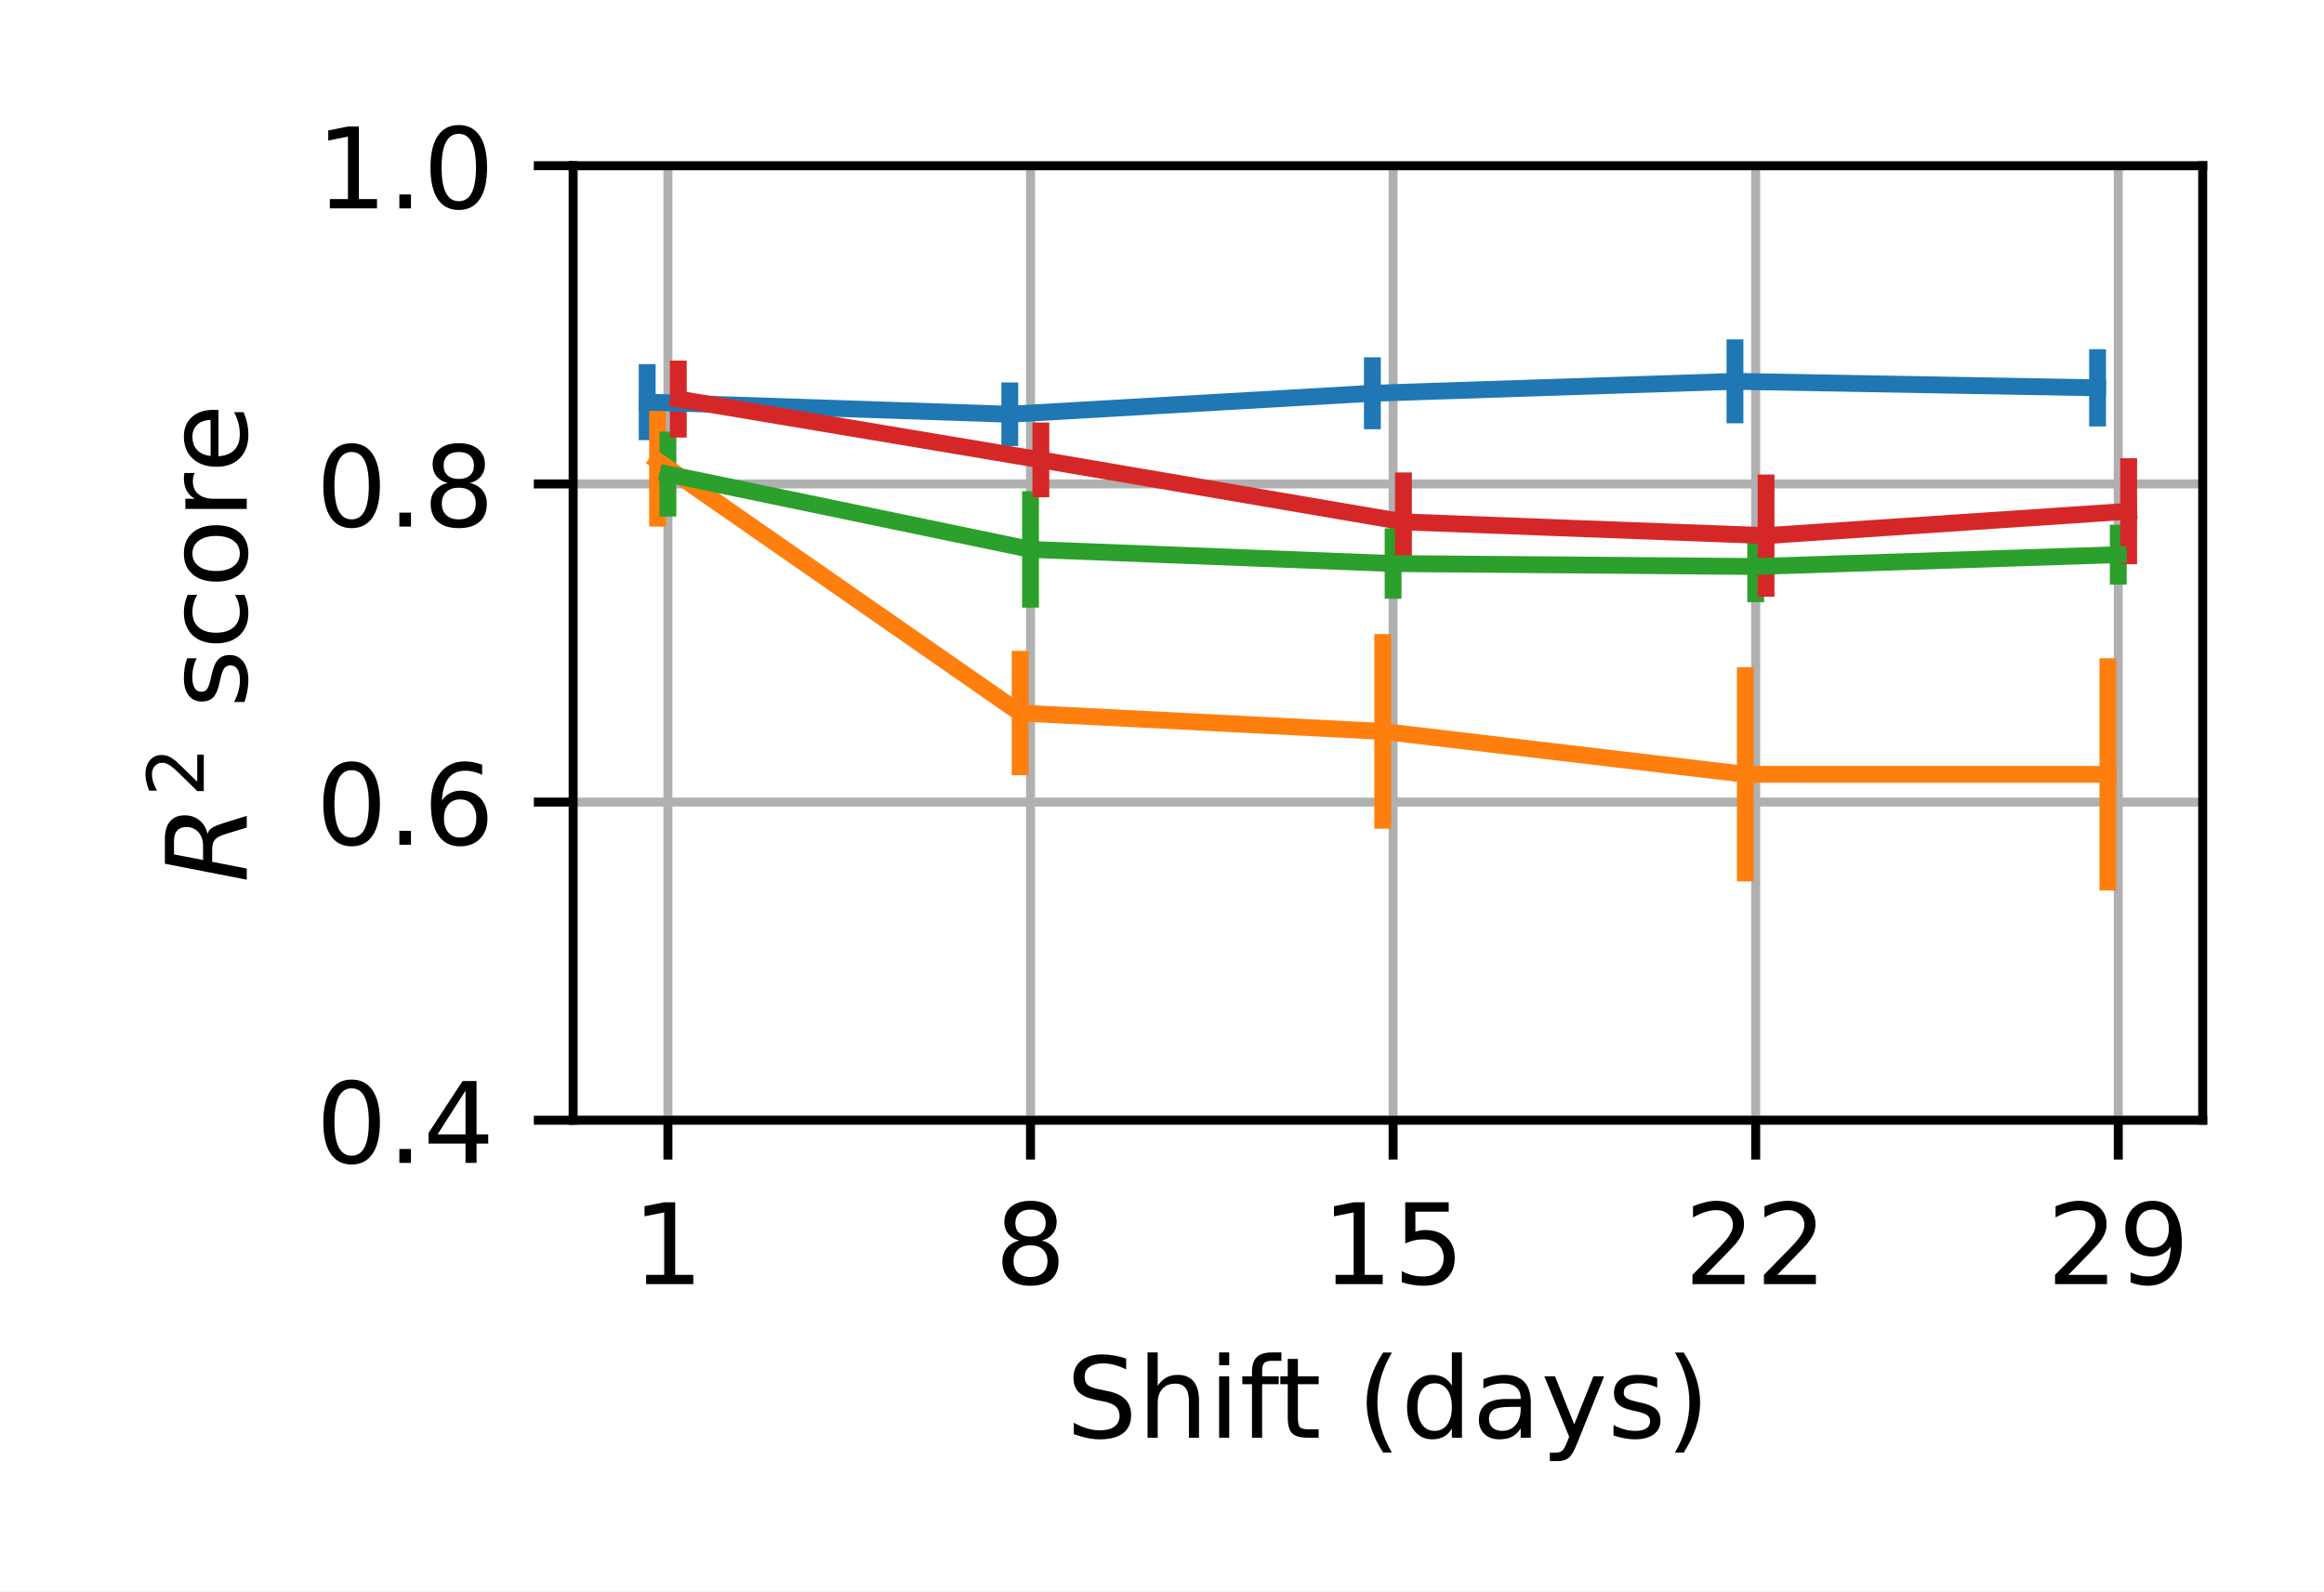
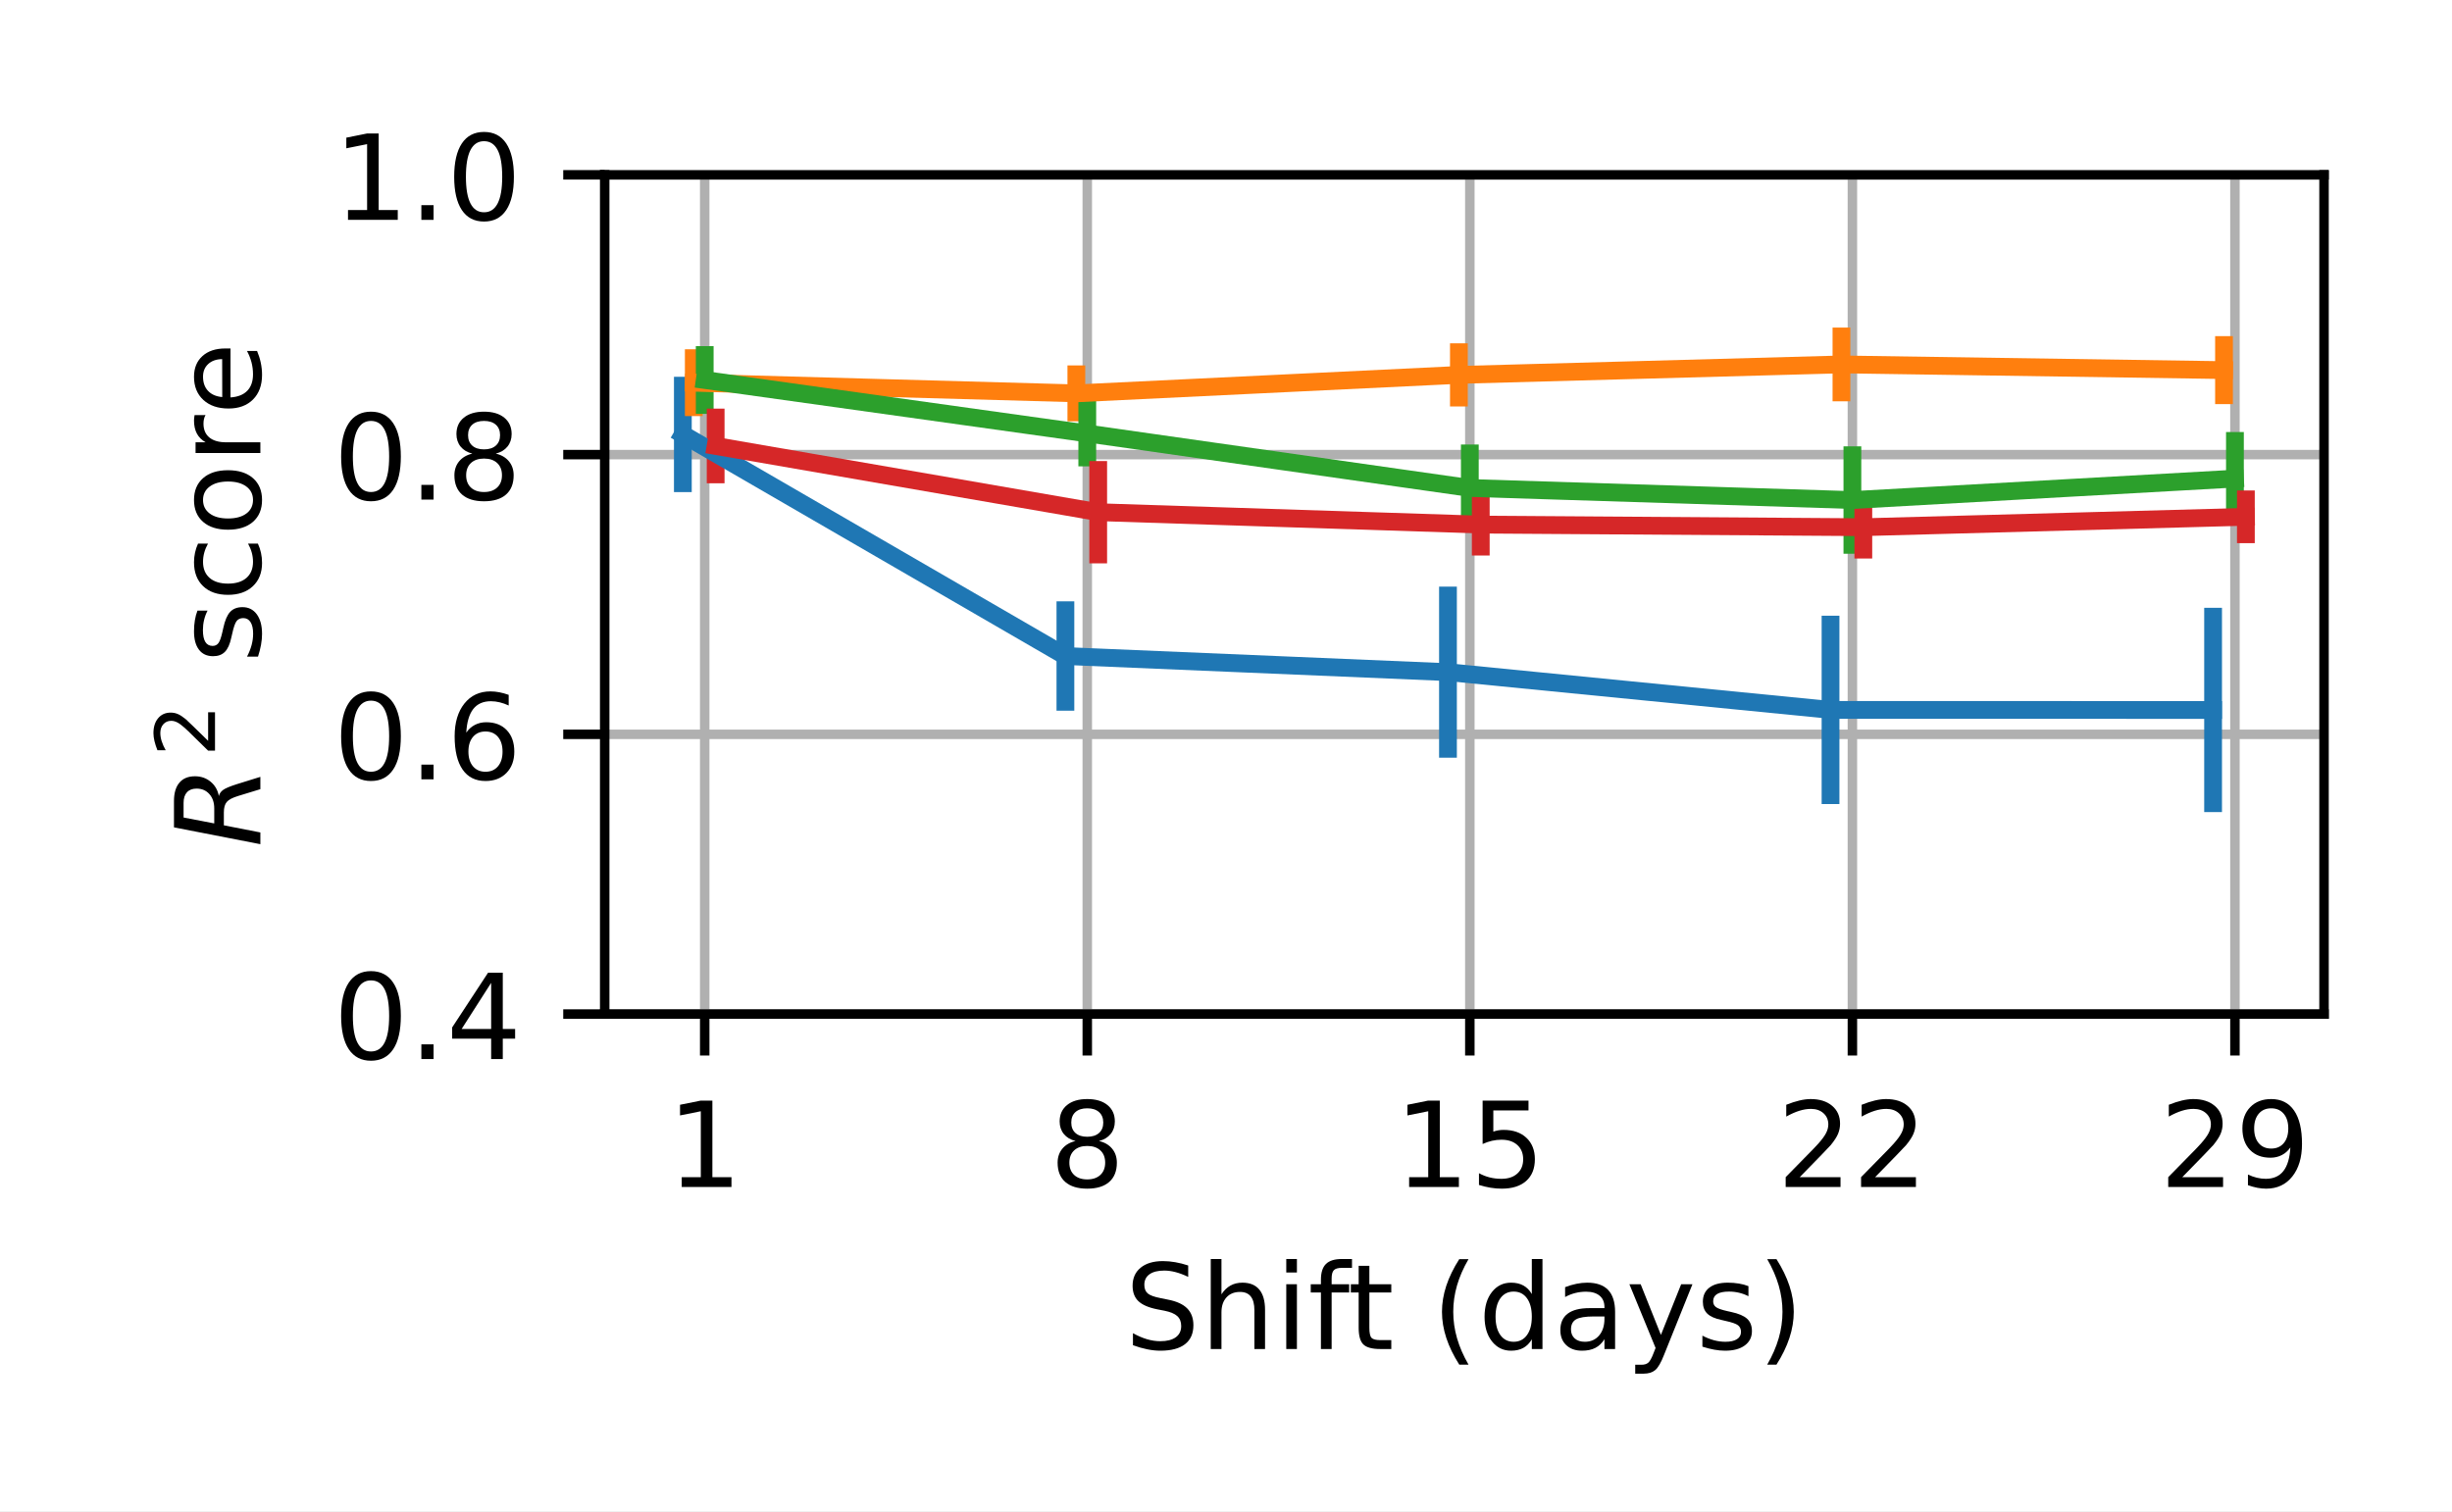
- <svg xmlns="http://www.w3.org/2000/svg" xmlns:xlink="http://www.w3.org/1999/xlink" height="141.732pt" version="1.1" viewBox="0 0 206.929 141.732" width="206.929pt">
+ <svg xmlns="http://www.w3.org/2000/svg" xmlns:xlink="http://www.w3.org/1999/xlink" height="127.559pt" version="1.1" viewBox="0 0 206.929 127.559" width="206.929pt">
  <defs>
    <style type="text/css">*{stroke-linecap:butt;stroke-linejoin:round;}</style>
  </defs>
  <g id="figure_1">
    <g id="patch_1">
-       <path d="M 0 141.732  L 206.929 141.732  L 206.929 0  L 0 0  z " style="fill:#ffffff;" />
+       <path d="M 0 127.559  L 206.929 127.559  L 206.929 0  L 0 0  z " style="fill:#ffffff;" />
    </g>
    <g id="axes_1">
      <g id="patch_2">
-         <path d="M 51.032 99.772  L 196.129 99.772  L 196.129 14.76  L 51.032 14.76  z " style="fill:#ffffff;" />
+         <path d="M 51.032 85.599  L 196.129 85.599  L 196.129 14.76  L 51.032 14.76  z " style="fill:#ffffff;" />
      </g>
      <g id="matplotlib.axis_1">
        <g id="xtick_1">
          <g id="line2d_1">
-             <path clip-path="url(#p4c820b5a22)" d="M 59.472 99.772  L 59.472 14.76  " style="fill:none;stroke:#b0b0b0;stroke-linecap:square;stroke-width:0.8;" />
+             <path clip-path="url(#p72ed11bfdd)" d="M 59.472 85.599  L 59.472 14.76  " style="fill:none;stroke:#b0b0b0;stroke-linecap:square;stroke-width:0.8;" />
          </g>
          <g id="line2d_2">
            <defs>
-               <path d="M 0 0  L 0 3.5  " id="md663ac3965" style="stroke:#000000;stroke-width:0.8;" />
+               <path d="M 0 0  L 0 3.5  " id="mf7aff67818" style="stroke:#000000;stroke-width:0.8;" />
            </defs>
            <g>
-               <use style="stroke:#000000;stroke-width:0.8;" x="59.472" xlink:href="#md663ac3965" y="99.772" />
+               <use style="stroke:#000000;stroke-width:0.8;" x="59.472" xlink:href="#mf7aff67818" y="85.599" />
            </g>
          </g>
          <g id="text_1">
-             <g transform="translate(56.29092 114.3707)scale(0.1 -0.1)">
+             <g transform="translate(56.29092 100.1975)scale(0.1 -0.1)">
              <defs>
                <path d="M 794 531  L 1825 531  L 1825 4091  L 703 3866  L 703 4441  L 1819 4666  L 2450 4666  L 2450 531  L 3481 531  L 3481 0  L 794 0  L 794 531  z " id="DejaVuSans-31" transform="scale(0.015625)" />
              </defs>
              <use xlink:href="#DejaVuSans-31" />
            </g>
          </g>
        </g>
        <g id="xtick_2">
          <g id="line2d_3">
-             <path clip-path="url(#p4c820b5a22)" d="M 91.757 99.772  L 91.757 14.76  " style="fill:none;stroke:#b0b0b0;stroke-linecap:square;stroke-width:0.8;" />
+             <path clip-path="url(#p72ed11bfdd)" d="M 91.757 85.599  L 91.757 14.76  " style="fill:none;stroke:#b0b0b0;stroke-linecap:square;stroke-width:0.8;" />
          </g>
          <g id="line2d_4">
            <g>
-               <use style="stroke:#000000;stroke-width:0.8;" x="91.757" xlink:href="#md663ac3965" y="99.772" />
+               <use style="stroke:#000000;stroke-width:0.8;" x="91.757" xlink:href="#mf7aff67818" y="85.599" />
            </g>
          </g>
          <g id="text_2">
-             <g transform="translate(88.57572 114.3707)scale(0.1 -0.1)">
+             <g transform="translate(88.57572 100.1975)scale(0.1 -0.1)">
              <defs>
                <path d="M 2034 2216  Q 1584 2216 1326 1975  Q 1069 1734 1069 1313  Q 1069 891 1326 650  Q 1584 409 2034 409  Q 2484 409 2743 651  Q 3003 894 3003 1313  Q 3003 1734 2745 1975  Q 2488 2216 2034 2216  z M 1403 2484  Q 997 2584 770 2862  Q 544 3141 544 3541  Q 544 4100 942 4425  Q 1341 4750 2034 4750  Q 2731 4750 3128 4425  Q 3525 4100 3525 3541  Q 3525 3141 3298 2862  Q 3072 2584 2669 2484  Q 3125 2378 3379 2068  Q 3634 1759 3634 1313  Q 3634 634 3220 271  Q 2806 -91 2034 -91  Q 1263 -91 848 271  Q 434 634 434 1313  Q 434 1759 690 2068  Q 947 2378 1403 2484  z M 1172 3481  Q 1172 3119 1398 2916  Q 1625 2713 2034 2713  Q 2441 2713 2670 2916  Q 2900 3119 2900 3481  Q 2900 3844 2670 4047  Q 2441 4250 2034 4250  Q 1625 4250 1398 4047  Q 1172 3844 1172 3481  z " id="DejaVuSans-38" transform="scale(0.015625)" />
              </defs>
              <use xlink:href="#DejaVuSans-38" />
            </g>
          </g>
        </g>
        <g id="xtick_3">
          <g id="line2d_5">
-             <path clip-path="url(#p4c820b5a22)" d="M 124.042 99.772  L 124.042 14.76  " style="fill:none;stroke:#b0b0b0;stroke-linecap:square;stroke-width:0.8;" />
+             <path clip-path="url(#p72ed11bfdd)" d="M 124.042 85.599  L 124.042 14.76  " style="fill:none;stroke:#b0b0b0;stroke-linecap:square;stroke-width:0.8;" />
          </g>
          <g id="line2d_6">
            <g>
-               <use style="stroke:#000000;stroke-width:0.8;" x="124.042" xlink:href="#md663ac3965" y="99.772" />
+               <use style="stroke:#000000;stroke-width:0.8;" x="124.042" xlink:href="#mf7aff67818" y="85.599" />
            </g>
          </g>
          <g id="text_3">
-             <g transform="translate(117.6793 114.3707)scale(0.1 -0.1)">
+             <g transform="translate(117.6793 100.1975)scale(0.1 -0.1)">
              <defs>
                <path d="M 691 4666  L 3169 4666  L 3169 4134  L 1269 4134  L 1269 2991  Q 1406 3038 1543 3061  Q 1681 3084 1819 3084  Q 2600 3084 3056 2656  Q 3513 2228 3513 1497  Q 3513 744 3044 326  Q 2575 -91 1722 -91  Q 1428 -91 1123 -41  Q 819 9 494 109  L 494 744  Q 775 591 1075 516  Q 1375 441 1709 441  Q 2250 441 2565 725  Q 2881 1009 2881 1497  Q 2881 1984 2565 2268  Q 2250 2553 1709 2553  Q 1456 2553 1204 2497  Q 953 2441 691 2322  L 691 4666  z " id="DejaVuSans-35" transform="scale(0.015625)" />
              </defs>
              <use xlink:href="#DejaVuSans-31" />
              <use x="63.623" xlink:href="#DejaVuSans-35" />
            </g>
          </g>
        </g>
        <g id="xtick_4">
          <g id="line2d_7">
-             <path clip-path="url(#p4c820b5a22)" d="M 156.327 99.772  L 156.327 14.76  " style="fill:none;stroke:#b0b0b0;stroke-linecap:square;stroke-width:0.8;" />
+             <path clip-path="url(#p72ed11bfdd)" d="M 156.327 85.599  L 156.327 14.76  " style="fill:none;stroke:#b0b0b0;stroke-linecap:square;stroke-width:0.8;" />
          </g>
          <g id="line2d_8">
            <g>
-               <use style="stroke:#000000;stroke-width:0.8;" x="156.327" xlink:href="#md663ac3965" y="99.772" />
+               <use style="stroke:#000000;stroke-width:0.8;" x="156.327" xlink:href="#mf7aff67818" y="85.599" />
            </g>
          </g>
          <g id="text_4">
-             <g transform="translate(149.9641 114.3707)scale(0.1 -0.1)">
+             <g transform="translate(149.9641 100.1975)scale(0.1 -0.1)">
              <defs>
                <path d="M 1228 531  L 3431 531  L 3431 0  L 469 0  L 469 531  Q 828 903 1448 1529  Q 2069 2156 2228 2338  Q 2531 2678 2651 2914  Q 2772 3150 2772 3378  Q 2772 3750 2511 3984  Q 2250 4219 1831 4219  Q 1534 4219 1204 4116  Q 875 4013 500 3803  L 500 4441  Q 881 4594 1212 4672  Q 1544 4750 1819 4750  Q 2544 4750 2975 4387  Q 3406 4025 3406 3419  Q 3406 3131 3298 2873  Q 3191 2616 2906 2266  Q 2828 2175 2409 1742  Q 1991 1309 1228 531  z " id="DejaVuSans-32" transform="scale(0.015625)" />
              </defs>
              <use xlink:href="#DejaVuSans-32" />
              <use x="63.623" xlink:href="#DejaVuSans-32" />
            </g>
          </g>
        </g>
        <g id="xtick_5">
          <g id="line2d_9">
-             <path clip-path="url(#p4c820b5a22)" d="M 188.611 99.772  L 188.611 14.76  " style="fill:none;stroke:#b0b0b0;stroke-linecap:square;stroke-width:0.8;" />
+             <path clip-path="url(#p72ed11bfdd)" d="M 188.611 85.599  L 188.611 14.76  " style="fill:none;stroke:#b0b0b0;stroke-linecap:square;stroke-width:0.8;" />
          </g>
          <g id="line2d_10">
            <g>
-               <use style="stroke:#000000;stroke-width:0.8;" x="188.611" xlink:href="#md663ac3965" y="99.772" />
+               <use style="stroke:#000000;stroke-width:0.8;" x="188.611" xlink:href="#mf7aff67818" y="85.599" />
            </g>
          </g>
          <g id="text_5">
-             <g transform="translate(182.2489 114.3707)scale(0.1 -0.1)">
+             <g transform="translate(182.2489 100.1975)scale(0.1 -0.1)">
              <defs>
                <path d="M 703 97  L 703 672  Q 941 559 1184 500  Q 1428 441 1663 441  Q 2288 441 2617 861  Q 2947 1281 2994 2138  Q 2813 1869 2534 1725  Q 2256 1581 1919 1581  Q 1219 1581 811 2004  Q 403 2428 403 3163  Q 403 3881 828 4315  Q 1253 4750 1959 4750  Q 2769 4750 3195 4129  Q 3622 3509 3622 2328  Q 3622 1225 3098 567  Q 2575 -91 1691 -91  Q 1453 -91 1209 -44  Q 966 3 703 97  z M 1959 2075  Q 2384 2075 2632 2365  Q 2881 2656 2881 3163  Q 2881 3666 2632 3958  Q 2384 4250 1959 4250  Q 1534 4250 1286 3958  Q 1038 3666 1038 3163  Q 1038 2656 1286 2365  Q 1534 2075 1959 2075  z " id="DejaVuSans-39" transform="scale(0.015625)" />
              </defs>
              <use xlink:href="#DejaVuSans-32" />
              <use x="63.623" xlink:href="#DejaVuSans-39" />
            </g>
          </g>
        </g>
        <g id="text_6">
-           <g transform="translate(94.92275 128.0488)scale(0.1 -0.1)">
+           <g transform="translate(94.92275 113.8756)scale(0.1 -0.1)">
            <defs>
              <path d="M 3425 4513  L 3425 3897  Q 3066 4069 2747 4153  Q 2428 4238 2131 4238  Q 1616 4238 1336 4038  Q 1056 3838 1056 3469  Q 1056 3159 1242 3001  Q 1428 2844 1947 2747  L 2328 2669  Q 3034 2534 3370 2195  Q 3706 1856 3706 1288  Q 3706 609 3251 259  Q 2797 -91 1919 -91  Q 1588 -91 1214 -16  Q 841 59 441 206  L 441 856  Q 825 641 1194 531  Q 1563 422 1919 422  Q 2459 422 2753 634  Q 3047 847 3047 1241  Q 3047 1584 2836 1778  Q 2625 1972 2144 2069  L 1759 2144  Q 1053 2284 737 2584  Q 422 2884 422 3419  Q 422 4038 858 4394  Q 1294 4750 2059 4750  Q 2388 4750 2728 4690  Q 3069 4631 3425 4513  z " id="DejaVuSans-53" transform="scale(0.015625)" />
              <path d="M 3513 2113  L 3513 0  L 2938 0  L 2938 2094  Q 2938 2591 2744 2837  Q 2550 3084 2163 3084  Q 1697 3084 1428 2787  Q 1159 2491 1159 1978  L 1159 0  L 581 0  L 581 4863  L 1159 4863  L 1159 2956  Q 1366 3272 1645 3428  Q 1925 3584 2291 3584  Q 2894 3584 3203 3211  Q 3513 2838 3513 2113  z " id="DejaVuSans-68" transform="scale(0.015625)" />
              <path d="M 603 3500  L 1178 3500  L 1178 0  L 603 0  L 603 3500  z M 603 4863  L 1178 4863  L 1178 4134  L 603 4134  L 603 4863  z " id="DejaVuSans-69" transform="scale(0.015625)" />
              <path d="M 2375 4863  L 2375 4384  L 1825 4384  Q 1516 4384 1395 4259  Q 1275 4134 1275 3809  L 1275 3500  L 2222 3500  L 2222 3053  L 1275 3053  L 1275 0  L 697 0  L 697 3053  L 147 3053  L 147 3500  L 697 3500  L 697 3744  Q 697 4328 969 4595  Q 1241 4863 1831 4863  L 2375 4863  z " id="DejaVuSans-66" transform="scale(0.015625)" />
              <path d="M 1172 4494  L 1172 3500  L 2356 3500  L 2356 3053  L 1172 3053  L 1172 1153  Q 1172 725 1289 603  Q 1406 481 1766 481  L 2356 481  L 2356 0  L 1766 0  Q 1100 0 847 248  Q 594 497 594 1153  L 594 3053  L 172 3053  L 172 3500  L 594 3500  L 594 4494  L 1172 4494  z " id="DejaVuSans-74" transform="scale(0.015625)" />
              <path id="DejaVuSans-20" transform="scale(0.015625)" />
              <path d="M 1984 4856  Q 1566 4138 1362 3434  Q 1159 2731 1159 2009  Q 1159 1288 1364 580  Q 1569 -128 1984 -844  L 1484 -844  Q 1016 -109 783 600  Q 550 1309 550 2009  Q 550 2706 781 3412  Q 1013 4119 1484 4856  L 1984 4856  z " id="DejaVuSans-28" transform="scale(0.015625)" />
              <path d="M 2906 2969  L 2906 4863  L 3481 4863  L 3481 0  L 2906 0  L 2906 525  Q 2725 213 2448 61  Q 2172 -91 1784 -91  Q 1150 -91 751 415  Q 353 922 353 1747  Q 353 2572 751 3078  Q 1150 3584 1784 3584  Q 2172 3584 2448 3432  Q 2725 3281 2906 2969  z M 947 1747  Q 947 1113 1208 752  Q 1469 391 1925 391  Q 2381 391 2643 752  Q 2906 1113 2906 1747  Q 2906 2381 2643 2742  Q 2381 3103 1925 3103  Q 1469 3103 1208 2742  Q 947 2381 947 1747  z " id="DejaVuSans-64" transform="scale(0.015625)" />
              <path d="M 2194 1759  Q 1497 1759 1228 1600  Q 959 1441 959 1056  Q 959 750 1161 570  Q 1363 391 1709 391  Q 2188 391 2477 730  Q 2766 1069 2766 1631  L 2766 1759  L 2194 1759  z M 3341 1997  L 3341 0  L 2766 0  L 2766 531  Q 2569 213 2275 61  Q 1981 -91 1556 -91  Q 1019 -91 701 211  Q 384 513 384 1019  Q 384 1609 779 1909  Q 1175 2209 1959 2209  L 2766 2209  L 2766 2266  Q 2766 2663 2505 2880  Q 2244 3097 1772 3097  Q 1472 3097 1187 3025  Q 903 2953 641 2809  L 641 3341  Q 956 3463 1253 3523  Q 1550 3584 1831 3584  Q 2591 3584 2966 3190  Q 3341 2797 3341 1997  z " id="DejaVuSans-61" transform="scale(0.015625)" />
              <path d="M 2059 -325  Q 1816 -950 1584 -1140  Q 1353 -1331 966 -1331  L 506 -1331  L 506 -850  L 844 -850  Q 1081 -850 1212 -737  Q 1344 -625 1503 -206  L 1606 56  L 191 3500  L 800 3500  L 1894 763  L 2988 3500  L 3597 3500  L 2059 -325  z " id="DejaVuSans-79" transform="scale(0.015625)" />
              <path d="M 2834 3397  L 2834 2853  Q 2591 2978 2328 3040  Q 2066 3103 1784 3103  Q 1356 3103 1142 2972  Q 928 2841 928 2578  Q 928 2378 1081 2264  Q 1234 2150 1697 2047  L 1894 2003  Q 2506 1872 2764 1633  Q 3022 1394 3022 966  Q 3022 478 2636 193  Q 2250 -91 1575 -91  Q 1294 -91 989 -36  Q 684 19 347 128  L 347 722  Q 666 556 975 473  Q 1284 391 1588 391  Q 1994 391 2212 530  Q 2431 669 2431 922  Q 2431 1156 2273 1281  Q 2116 1406 1581 1522  L 1381 1569  Q 847 1681 609 1914  Q 372 2147 372 2553  Q 372 3047 722 3315  Q 1072 3584 1716 3584  Q 2034 3584 2315 3537  Q 2597 3491 2834 3397  z " id="DejaVuSans-73" transform="scale(0.015625)" />
              <path d="M 513 4856  L 1013 4856  Q 1481 4119 1714 3412  Q 1947 2706 1947 2009  Q 1947 1309 1714 600  Q 1481 -109 1013 -844  L 513 -844  Q 928 -128 1133 580  Q 1338 1288 1338 2009  Q 1338 2731 1133 3434  Q 928 4138 513 4856  z " id="DejaVuSans-29" transform="scale(0.015625)" />
            </defs>
            <use xlink:href="#DejaVuSans-53" />
            <use x="63.477" xlink:href="#DejaVuSans-68" />
            <use x="126.855" xlink:href="#DejaVuSans-69" />
            <use x="154.639" xlink:href="#DejaVuSans-66" />
            <use x="188.094" xlink:href="#DejaVuSans-74" />
            <use x="227.303" xlink:href="#DejaVuSans-20" />
            <use x="259.09" xlink:href="#DejaVuSans-28" />
            <use x="298.104" xlink:href="#DejaVuSans-64" />
            <use x="361.58" xlink:href="#DejaVuSans-61" />
            <use x="422.859" xlink:href="#DejaVuSans-79" />
            <use x="482.039" xlink:href="#DejaVuSans-73" />
            <use x="534.139" xlink:href="#DejaVuSans-29" />
          </g>
        </g>
      </g>
      <g id="matplotlib.axis_2">
        <g id="ytick_1">
          <g id="line2d_11">
-             <path clip-path="url(#p4c820b5a22)" d="M 51.032 99.772  L 196.129 99.772  " style="fill:none;stroke:#b0b0b0;stroke-linecap:square;stroke-width:0.8;" />
+             <path clip-path="url(#p72ed11bfdd)" d="M 51.032 85.599  L 196.129 85.599  " style="fill:none;stroke:#b0b0b0;stroke-linecap:square;stroke-width:0.8;" />
          </g>
          <g id="line2d_12">
            <defs>
-               <path d="M 0 0  L -3.5 0  " id="mdcd93635df" style="stroke:#000000;stroke-width:0.8;" />
+               <path d="M 0 0  L -3.5 0  " id="m7b56da9b88" style="stroke:#000000;stroke-width:0.8;" />
            </defs>
            <g>
-               <use style="stroke:#000000;stroke-width:0.8;" x="51.032" xlink:href="#mdcd93635df" y="99.772" />
+               <use style="stroke:#000000;stroke-width:0.8;" x="51.032" xlink:href="#m7b56da9b88" y="85.599" />
            </g>
          </g>
          <g id="text_7">
-             <g transform="translate(28.12888 103.5715)scale(0.1 -0.1)">
+             <g transform="translate(28.12888 89.39827)scale(0.1 -0.1)">
              <defs>
                <path d="M 2034 4250  Q 1547 4250 1301 3770  Q 1056 3291 1056 2328  Q 1056 1369 1301 889  Q 1547 409 2034 409  Q 2525 409 2770 889  Q 3016 1369 3016 2328  Q 3016 3291 2770 3770  Q 2525 4250 2034 4250  z M 2034 4750  Q 2819 4750 3233 4129  Q 3647 3509 3647 2328  Q 3647 1150 3233 529  Q 2819 -91 2034 -91  Q 1250 -91 836 529  Q 422 1150 422 2328  Q 422 3509 836 4129  Q 1250 4750 2034 4750  z " id="DejaVuSans-30" transform="scale(0.015625)" />
                <path d="M 684 794  L 1344 794  L 1344 0  L 684 0  L 684 794  z " id="DejaVuSans-2e" transform="scale(0.015625)" />
                <path d="M 2419 4116  L 825 1625  L 2419 1625  L 2419 4116  z M 2253 4666  L 3047 4666  L 3047 1625  L 3713 1625  L 3713 1100  L 3047 1100  L 3047 0  L 2419 0  L 2419 1100  L 313 1100  L 313 1709  L 2253 4666  z " id="DejaVuSans-34" transform="scale(0.015625)" />
              </defs>
              <use xlink:href="#DejaVuSans-30" />
              <use x="63.623" xlink:href="#DejaVuSans-2e" />
              <use x="95.41" xlink:href="#DejaVuSans-34" />
            </g>
          </g>
        </g>
        <g id="ytick_2">
          <g id="line2d_13">
-             <path clip-path="url(#p4c820b5a22)" d="M 51.032 71.435  L 196.129 71.435  " style="fill:none;stroke:#b0b0b0;stroke-linecap:square;stroke-width:0.8;" />
+             <path clip-path="url(#p72ed11bfdd)" d="M 51.032 61.986  L 196.129 61.986  " style="fill:none;stroke:#b0b0b0;stroke-linecap:square;stroke-width:0.8;" />
          </g>
          <g id="line2d_14">
            <g>
-               <use style="stroke:#000000;stroke-width:0.8;" x="51.032" xlink:href="#mdcd93635df" y="71.435" />
+               <use style="stroke:#000000;stroke-width:0.8;" x="51.032" xlink:href="#m7b56da9b88" y="61.986" />
            </g>
          </g>
          <g id="text_8">
-             <g transform="translate(28.12888 75.23407)scale(0.1 -0.1)">
+             <g transform="translate(28.12888 65.78526)scale(0.1 -0.1)">
              <defs>
                <path d="M 2113 2584  Q 1688 2584 1439 2293  Q 1191 2003 1191 1497  Q 1191 994 1439 701  Q 1688 409 2113 409  Q 2538 409 2786 701  Q 3034 994 3034 1497  Q 3034 2003 2786 2293  Q 2538 2584 2113 2584  z M 3366 4563  L 3366 3988  Q 3128 4100 2886 4159  Q 2644 4219 2406 4219  Q 1781 4219 1451 3797  Q 1122 3375 1075 2522  Q 1259 2794 1537 2939  Q 1816 3084 2150 3084  Q 2853 3084 3261 2657  Q 3669 2231 3669 1497  Q 3669 778 3244 343  Q 2819 -91 2113 -91  Q 1303 -91 875 529  Q 447 1150 447 2328  Q 447 3434 972 4092  Q 1497 4750 2381 4750  Q 2619 4750 2861 4703  Q 3103 4656 3366 4563  z " id="DejaVuSans-36" transform="scale(0.015625)" />
              </defs>
              <use xlink:href="#DejaVuSans-30" />
              <use x="63.623" xlink:href="#DejaVuSans-2e" />
              <use x="95.41" xlink:href="#DejaVuSans-36" />
            </g>
          </g>
        </g>
        <g id="ytick_3">
          <g id="line2d_15">
-             <path clip-path="url(#p4c820b5a22)" d="M 51.032 43.097  L 196.129 43.097  " style="fill:none;stroke:#b0b0b0;stroke-linecap:square;stroke-width:0.8;" />
+             <path clip-path="url(#p72ed11bfdd)" d="M 51.032 38.373  L 196.129 38.373  " style="fill:none;stroke:#b0b0b0;stroke-linecap:square;stroke-width:0.8;" />
          </g>
          <g id="line2d_16">
            <g>
-               <use style="stroke:#000000;stroke-width:0.8;" x="51.032" xlink:href="#mdcd93635df" y="43.097" />
+               <use style="stroke:#000000;stroke-width:0.8;" x="51.032" xlink:href="#m7b56da9b88" y="38.373" />
            </g>
          </g>
          <g id="text_9">
-             <g transform="translate(28.12888 46.89665)scale(0.1 -0.1)">
+             <g transform="translate(28.12888 42.17224)scale(0.1 -0.1)">
              <use xlink:href="#DejaVuSans-30" />
              <use x="63.623" xlink:href="#DejaVuSans-2e" />
              <use x="95.41" xlink:href="#DejaVuSans-38" />
            </g>
          </g>
        </g>
        <g id="ytick_4">
          <g id="line2d_17">
-             <path clip-path="url(#p4c820b5a22)" d="M 51.032 14.76  L 196.129 14.76  " style="fill:none;stroke:#b0b0b0;stroke-linecap:square;stroke-width:0.8;" />
+             <path clip-path="url(#p72ed11bfdd)" d="M 51.032 14.76  L 196.129 14.76  " style="fill:none;stroke:#b0b0b0;stroke-linecap:square;stroke-width:0.8;" />
          </g>
          <g id="line2d_18">
            <g>
-               <use style="stroke:#000000;stroke-width:0.8;" x="51.032" xlink:href="#mdcd93635df" y="14.76" />
+               <use style="stroke:#000000;stroke-width:0.8;" x="51.032" xlink:href="#m7b56da9b88" y="14.76" />
            </g>
          </g>
          <g id="text_10">
            <g transform="translate(28.12888 18.55922)scale(0.1 -0.1)">
              <use xlink:href="#DejaVuSans-31" />
              <use x="63.623" xlink:href="#DejaVuSans-2e" />
              <use x="95.41" xlink:href="#DejaVuSans-30" />
            </g>
          </g>
        </g>
        <g id="text_11">
-           <g transform="translate(22.04919 78.61614)rotate(-90)scale(0.1 -0.1)">
+           <g transform="translate(22.04919 71.52953)rotate(-90)scale(0.1 -0.1)">
            <defs>
              <path d="M 1613 4147  L 1294 2491  L 2106 2491  Q 2584 2491 2879 2755  Q 3175 3019 3175 3444  Q 3175 3784 2976 3965  Q 2778 4147 2406 4147  L 1613 4147  z M 2772 2241  Q 2972 2194 3105 2009  Q 3238 1825 3413 1275  L 3809 0  L 3144 0  L 2778 1197  Q 2638 1659 2453 1815  Q 2269 1972 1888 1972  L 1191 1972  L 806 0  L 172 0  L 1081 4666  L 2503 4666  Q 3150 4666 3495 4373  Q 3841 4081 3841 3531  Q 3841 3044 3547 2687  Q 3253 2331 2772 2241  z " id="DejaVuSans-Oblique-52" transform="scale(0.015625)" />
              <path d="M 3122 3366  L 3122 2828  Q 2878 2963 2633 3030  Q 2388 3097 2138 3097  Q 1578 3097 1268 2742  Q 959 2388 959 1747  Q 959 1106 1268 751  Q 1578 397 2138 397  Q 2388 397 2633 464  Q 2878 531 3122 666  L 3122 134  Q 2881 22 2623 -34  Q 2366 -91 2075 -91  Q 1284 -91 818 406  Q 353 903 353 1747  Q 353 2603 823 3093  Q 1294 3584 2113 3584  Q 2378 3584 2631 3529  Q 2884 3475 3122 3366  z " id="DejaVuSans-63" transform="scale(0.015625)" />
              <path d="M 1959 3097  Q 1497 3097 1228 2736  Q 959 2375 959 1747  Q 959 1119 1226 758  Q 1494 397 1959 397  Q 2419 397 2687 759  Q 2956 1122 2956 1747  Q 2956 2369 2687 2733  Q 2419 3097 1959 3097  z M 1959 3584  Q 2709 3584 3137 3096  Q 3566 2609 3566 1747  Q 3566 888 3137 398  Q 2709 -91 1959 -91  Q 1206 -91 779 398  Q 353 888 353 1747  Q 353 2609 779 3096  Q 1206 3584 1959 3584  z " id="DejaVuSans-6f" transform="scale(0.015625)" />
              <path d="M 2631 2963  Q 2534 3019 2420 3045  Q 2306 3072 2169 3072  Q 1681 3072 1420 2755  Q 1159 2438 1159 1844  L 1159 0  L 581 0  L 581 3500  L 1159 3500  L 1159 2956  Q 1341 3275 1631 3429  Q 1922 3584 2338 3584  Q 2397 3584 2469 3576  Q 2541 3569 2628 3553  L 2631 2963  z " id="DejaVuSans-72" transform="scale(0.015625)" />
              <path d="M 3597 1894  L 3597 1613  L 953 1613  Q 991 1019 1311 708  Q 1631 397 2203 397  Q 2534 397 2845 478  Q 3156 559 3463 722  L 3463 178  Q 3153 47 2828 -22  Q 2503 -91 2169 -91  Q 1331 -91 842 396  Q 353 884 353 1716  Q 353 2575 817 3079  Q 1281 3584 2069 3584  Q 2775 3584 3186 3129  Q 3597 2675 3597 1894  z M 3022 2063  Q 3016 2534 2758 2815  Q 2500 3097 2075 3097  Q 1594 3097 1305 2825  Q 1016 2553 972 2059  L 3022 2063  z " id="DejaVuSans-65" transform="scale(0.015625)" />
            </defs>
            <use transform="translate(0 0.765625)" xlink:href="#DejaVuSans-Oblique-52" />
            <use transform="translate(76.49919 39.04688)scale(0.7)" xlink:href="#DejaVuSans-32" />
            <use transform="translate(123.7697 0.765625)" xlink:href="#DejaVuSans-20" />
            <use transform="translate(155.5568 0.765625)" xlink:href="#DejaVuSans-73" />
            <use transform="translate(207.6564 0.765625)" xlink:href="#DejaVuSans-63" />
            <use transform="translate(262.6369 0.765625)" xlink:href="#DejaVuSans-6f" />
            <use transform="translate(323.8185 0.765625)" xlink:href="#DejaVuSans-72" />
            <use transform="translate(364.9318 0.765625)" xlink:href="#DejaVuSans-65" />
          </g>
        </g>
      </g>
      <g id="LineCollection_1">
-         <path clip-path="url(#p4c820b5a22)" d="M 57.627 39.2  L 57.627 32.43  " style="fill:none;stroke:#1f77b4;stroke-width:1.5;" />
-         <path clip-path="url(#p4c820b5a22)" d="M 89.912 39.725  L 89.912 34.066  " style="fill:none;stroke:#1f77b4;stroke-width:1.5;" />
-         <path clip-path="url(#p4c820b5a22)" d="M 122.197 38.227  L 122.197 31.824  " style="fill:none;stroke:#1f77b4;stroke-width:1.5;" />
-         <path clip-path="url(#p4c820b5a22)" d="M 154.482 37.698  L 154.482 30.23  " style="fill:none;stroke:#1f77b4;stroke-width:1.5;" />
-         <path clip-path="url(#p4c820b5a22)" d="M 186.767 37.983  L 186.767 31.099  " style="fill:none;stroke:#1f77b4;stroke-width:1.5;" />
+         <path clip-path="url(#p72ed11bfdd)" d="M 57.627 41.541  L 57.627 31.807  " style="fill:none;stroke:#1f77b4;stroke-width:1.5;" />
+         <path clip-path="url(#p72ed11bfdd)" d="M 89.912 59.992  L 89.912 50.763  " style="fill:none;stroke:#1f77b4;stroke-width:1.5;" />
+         <path clip-path="url(#p72ed11bfdd)" d="M 122.197 63.963  L 122.197 49.518  " style="fill:none;stroke:#1f77b4;stroke-width:1.5;" />
+         <path clip-path="url(#p72ed11bfdd)" d="M 154.482 67.874  L 154.482 51.977  " style="fill:none;stroke:#1f77b4;stroke-width:1.5;" />
+         <path clip-path="url(#p72ed11bfdd)" d="M 186.767 68.551  L 186.767 51.31  " style="fill:none;stroke:#1f77b4;stroke-width:1.5;" />
      </g>
      <g id="LineCollection_2">
-         <path clip-path="url(#p4c820b5a22)" d="M 58.55 46.899  L 58.55 35.218  " style="fill:none;stroke:#ff7f0e;stroke-width:1.5;" />
-         <path clip-path="url(#p4c820b5a22)" d="M 90.835 69.042  L 90.835 57.966  " style="fill:none;stroke:#ff7f0e;stroke-width:1.5;" />
-         <path clip-path="url(#p4c820b5a22)" d="M 123.119 73.807  L 123.119 56.472  " style="fill:none;stroke:#ff7f0e;stroke-width:1.5;" />
-         <path clip-path="url(#p4c820b5a22)" d="M 155.404 78.501  L 155.404 59.423  " style="fill:none;stroke:#ff7f0e;stroke-width:1.5;" />
-         <path clip-path="url(#p4c820b5a22)" d="M 187.689 79.313  L 187.689 58.623  " style="fill:none;stroke:#ff7f0e;stroke-width:1.5;" />
+         <path clip-path="url(#p72ed11bfdd)" d="M 58.55 35.125  L 58.55 29.484  " style="fill:none;stroke:#ff7f0e;stroke-width:1.5;" />
+         <path clip-path="url(#p72ed11bfdd)" d="M 90.835 35.562  L 90.835 30.847  " style="fill:none;stroke:#ff7f0e;stroke-width:1.5;" />
+         <path clip-path="url(#p72ed11bfdd)" d="M 123.119 34.314  L 123.119 28.979  " style="fill:none;stroke:#ff7f0e;stroke-width:1.5;" />
+         <path clip-path="url(#p72ed11bfdd)" d="M 155.404 33.874  L 155.404 27.651  " style="fill:none;stroke:#ff7f0e;stroke-width:1.5;" />
+         <path clip-path="url(#p72ed11bfdd)" d="M 187.689 34.111  L 187.689 28.375  " style="fill:none;stroke:#ff7f0e;stroke-width:1.5;" />
      </g>
      <g id="LineCollection_3">
-         <path clip-path="url(#p4c820b5a22)" d="M 59.472 46.002  L 59.472 38.445  " style="fill:none;stroke:#2ca02c;stroke-width:1.5;" />
-         <path clip-path="url(#p4c820b5a22)" d="M 91.757 54.115  L 91.757 43.75  " style="fill:none;stroke:#2ca02c;stroke-width:1.5;" />
-         <path clip-path="url(#p4c820b5a22)" d="M 124.042 53.325  L 124.042 47.057  " style="fill:none;stroke:#2ca02c;stroke-width:1.5;" />
-         <path clip-path="url(#p4c820b5a22)" d="M 156.327 53.628  L 156.327 47.281  " style="fill:none;stroke:#2ca02c;stroke-width:1.5;" />
-         <path clip-path="url(#p4c820b5a22)" d="M 188.611 52.071  L 188.611 46.731  " style="fill:none;stroke:#2ca02c;stroke-width:1.5;" />
+         <path clip-path="url(#p72ed11bfdd)" d="M 59.472 34.934  L 59.472 29.221  " style="fill:none;stroke:#2ca02c;stroke-width:1.5;" />
+         <path clip-path="url(#p72ed11bfdd)" d="M 91.757 39.365  L 91.757 33.816  " style="fill:none;stroke:#2ca02c;stroke-width:1.5;" />
+         <path clip-path="url(#p72ed11bfdd)" d="M 124.042 44.863  L 124.042 37.521  " style="fill:none;stroke:#2ca02c;stroke-width:1.5;" />
+         <path clip-path="url(#p72ed11bfdd)" d="M 156.327 46.744  L 156.327 37.68  " style="fill:none;stroke:#2ca02c;stroke-width:1.5;" />
+         <path clip-path="url(#p72ed11bfdd)" d="M 188.611 44.335  L 188.611 36.471  " style="fill:none;stroke:#2ca02c;stroke-width:1.5;" />
      </g>
      <g id="LineCollection_4">
-         <path clip-path="url(#p4c820b5a22)" d="M 60.395 38.97  L 60.395 32.114  " style="fill:none;stroke:#d62728;stroke-width:1.5;" />
-         <path clip-path="url(#p4c820b5a22)" d="M 92.679 44.288  L 92.679 37.628  " style="fill:none;stroke:#d62728;stroke-width:1.5;" />
-         <path clip-path="url(#p4c820b5a22)" d="M 124.964 50.885  L 124.964 42.074  " style="fill:none;stroke:#d62728;stroke-width:1.5;" />
-         <path clip-path="url(#p4c820b5a22)" d="M 157.249 53.144  L 157.249 42.266  " style="fill:none;stroke:#d62728;stroke-width:1.5;" />
-         <path clip-path="url(#p4c820b5a22)" d="M 189.534 50.253  L 189.534 40.814  " style="fill:none;stroke:#d62728;stroke-width:1.5;" />
+         <path clip-path="url(#p72ed11bfdd)" d="M 60.395 40.793  L 60.395 34.496  " style="fill:none;stroke:#d62728;stroke-width:1.5;" />
+         <path clip-path="url(#p72ed11bfdd)" d="M 92.679 47.554  L 92.679 38.917  " style="fill:none;stroke:#d62728;stroke-width:1.5;" />
+         <path clip-path="url(#p72ed11bfdd)" d="M 124.964 46.895  L 124.964 41.673  " style="fill:none;stroke:#d62728;stroke-width:1.5;" />
+         <path clip-path="url(#p72ed11bfdd)" d="M 157.249 47.148  L 157.249 41.859  " style="fill:none;stroke:#d62728;stroke-width:1.5;" />
+         <path clip-path="url(#p72ed11bfdd)" d="M 189.534 45.851  L 189.534 41.401  " style="fill:none;stroke:#d62728;stroke-width:1.5;" />
      </g>
      <g id="line2d_19">
-         <path clip-path="url(#p4c820b5a22)" d="M 57.627 35.815  L 89.912 36.895  L 122.197 35.025  L 154.482 33.964  L 186.767 34.541  " style="fill:none;stroke:#1f77b4;stroke-linecap:square;stroke-width:1.5;" />
+         <path clip-path="url(#p72ed11bfdd)" d="M 57.627 36.674  L 89.912 55.378  L 122.197 56.74  L 154.482 59.926  L 186.767 59.931  " style="fill:none;stroke:#1f77b4;stroke-linecap:square;stroke-width:1.5;" />
      </g>
      <g id="line2d_20">
-         <path clip-path="url(#p4c820b5a22)" d="M 58.55 41.058  L 90.835 63.504  L 123.119 65.14  L 155.404 68.962  L 187.689 68.968  " style="fill:none;stroke:#ff7f0e;stroke-linecap:square;stroke-width:1.5;" />
+         <path clip-path="url(#p72ed11bfdd)" d="M 58.55 32.305  L 90.835 33.205  L 123.119 31.647  L 155.404 30.762  L 187.689 31.243  " style="fill:none;stroke:#ff7f0e;stroke-linecap:square;stroke-width:1.5;" />
      </g>
      <g id="line2d_21">
-         <path clip-path="url(#p4c820b5a22)" d="M 59.472 42.223  L 91.757 48.933  L 124.042 50.191  L 156.327 50.454  L 188.611 49.401  " style="fill:none;stroke:#2ca02c;stroke-linecap:square;stroke-width:1.5;" />
+         <path clip-path="url(#p72ed11bfdd)" d="M 59.472 32.077  L 91.757 36.591  L 124.042 41.192  L 156.327 42.212  L 188.611 40.403  " style="fill:none;stroke:#2ca02c;stroke-linecap:square;stroke-width:1.5;" />
      </g>
      <g id="line2d_22">
-         <path clip-path="url(#p4c820b5a22)" d="M 60.395 35.542  L 92.679 40.958  L 124.964 46.48  L 157.249 47.705  L 189.534 45.533  " style="fill:none;stroke:#d62728;stroke-linecap:square;stroke-width:1.5;" />
+         <path clip-path="url(#p72ed11bfdd)" d="M 60.395 37.645  L 92.679 43.235  L 124.964 44.284  L 157.249 44.503  L 189.534 43.626  " style="fill:none;stroke:#d62728;stroke-linecap:square;stroke-width:1.5;" />
      </g>
      <g id="patch_3">
-         <path d="M 51.032 99.772  L 51.032 14.76  " style="fill:none;stroke:#000000;stroke-linecap:square;stroke-linejoin:miter;stroke-width:0.8;" />
+         <path d="M 51.032 85.599  L 51.032 14.76  " style="fill:none;stroke:#000000;stroke-linecap:square;stroke-linejoin:miter;stroke-width:0.8;" />
      </g>
      <g id="patch_4">
-         <path d="M 196.129 99.772  L 196.129 14.76  " style="fill:none;stroke:#000000;stroke-linecap:square;stroke-linejoin:miter;stroke-width:0.8;" />
+         <path d="M 196.129 85.599  L 196.129 14.76  " style="fill:none;stroke:#000000;stroke-linecap:square;stroke-linejoin:miter;stroke-width:0.8;" />
      </g>
      <g id="patch_5">
-         <path d="M 51.032 99.772  L 196.129 99.772  " style="fill:none;stroke:#000000;stroke-linecap:square;stroke-linejoin:miter;stroke-width:0.8;" />
+         <path d="M 51.032 85.599  L 196.129 85.599  " style="fill:none;stroke:#000000;stroke-linecap:square;stroke-linejoin:miter;stroke-width:0.8;" />
      </g>
      <g id="patch_6">
        <path d="M 51.032 14.76  L 196.129 14.76  " style="fill:none;stroke:#000000;stroke-linecap:square;stroke-linejoin:miter;stroke-width:0.8;" />
      </g>
    </g>
  </g>
  <defs>
-     <clipPath id="p4c820b5a22">
-       <rect height="85.012" width="145.097" x="51.032" y="14.76" />
+     <clipPath id="p72ed11bfdd">
+       <rect height="70.839" width="145.097" x="51.032" y="14.76" />
    </clipPath>
  </defs>
</svg>
